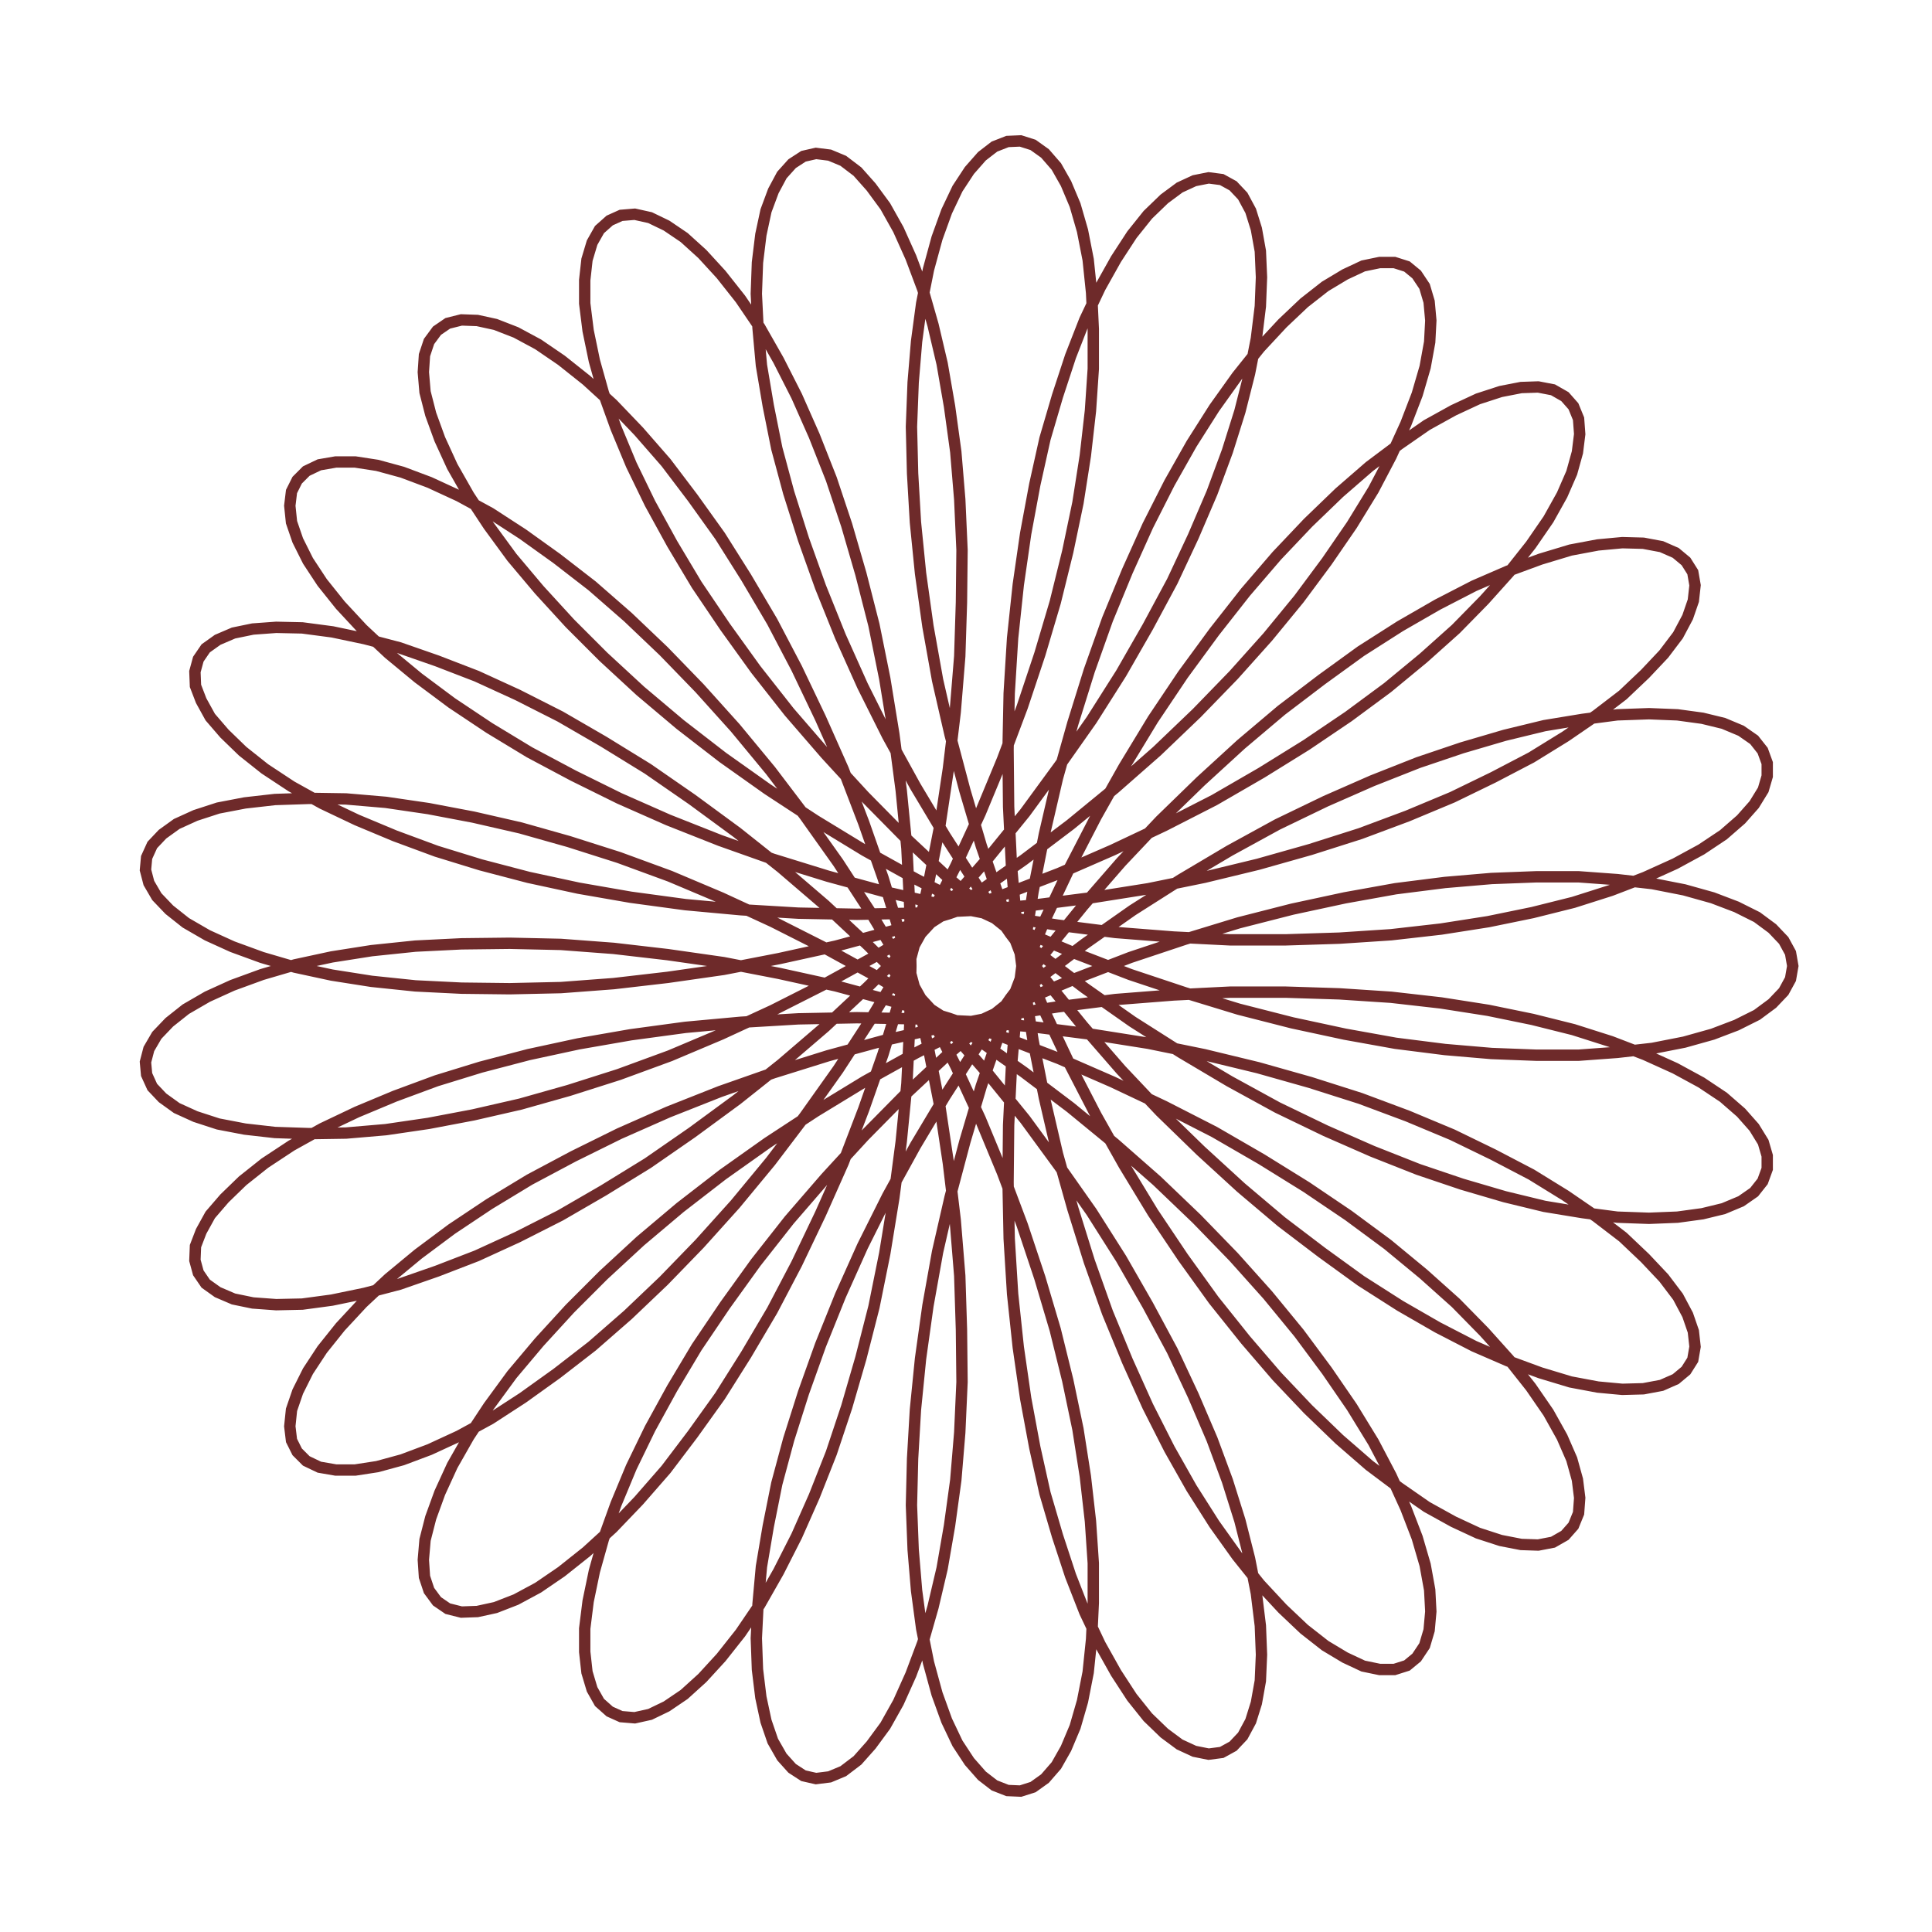
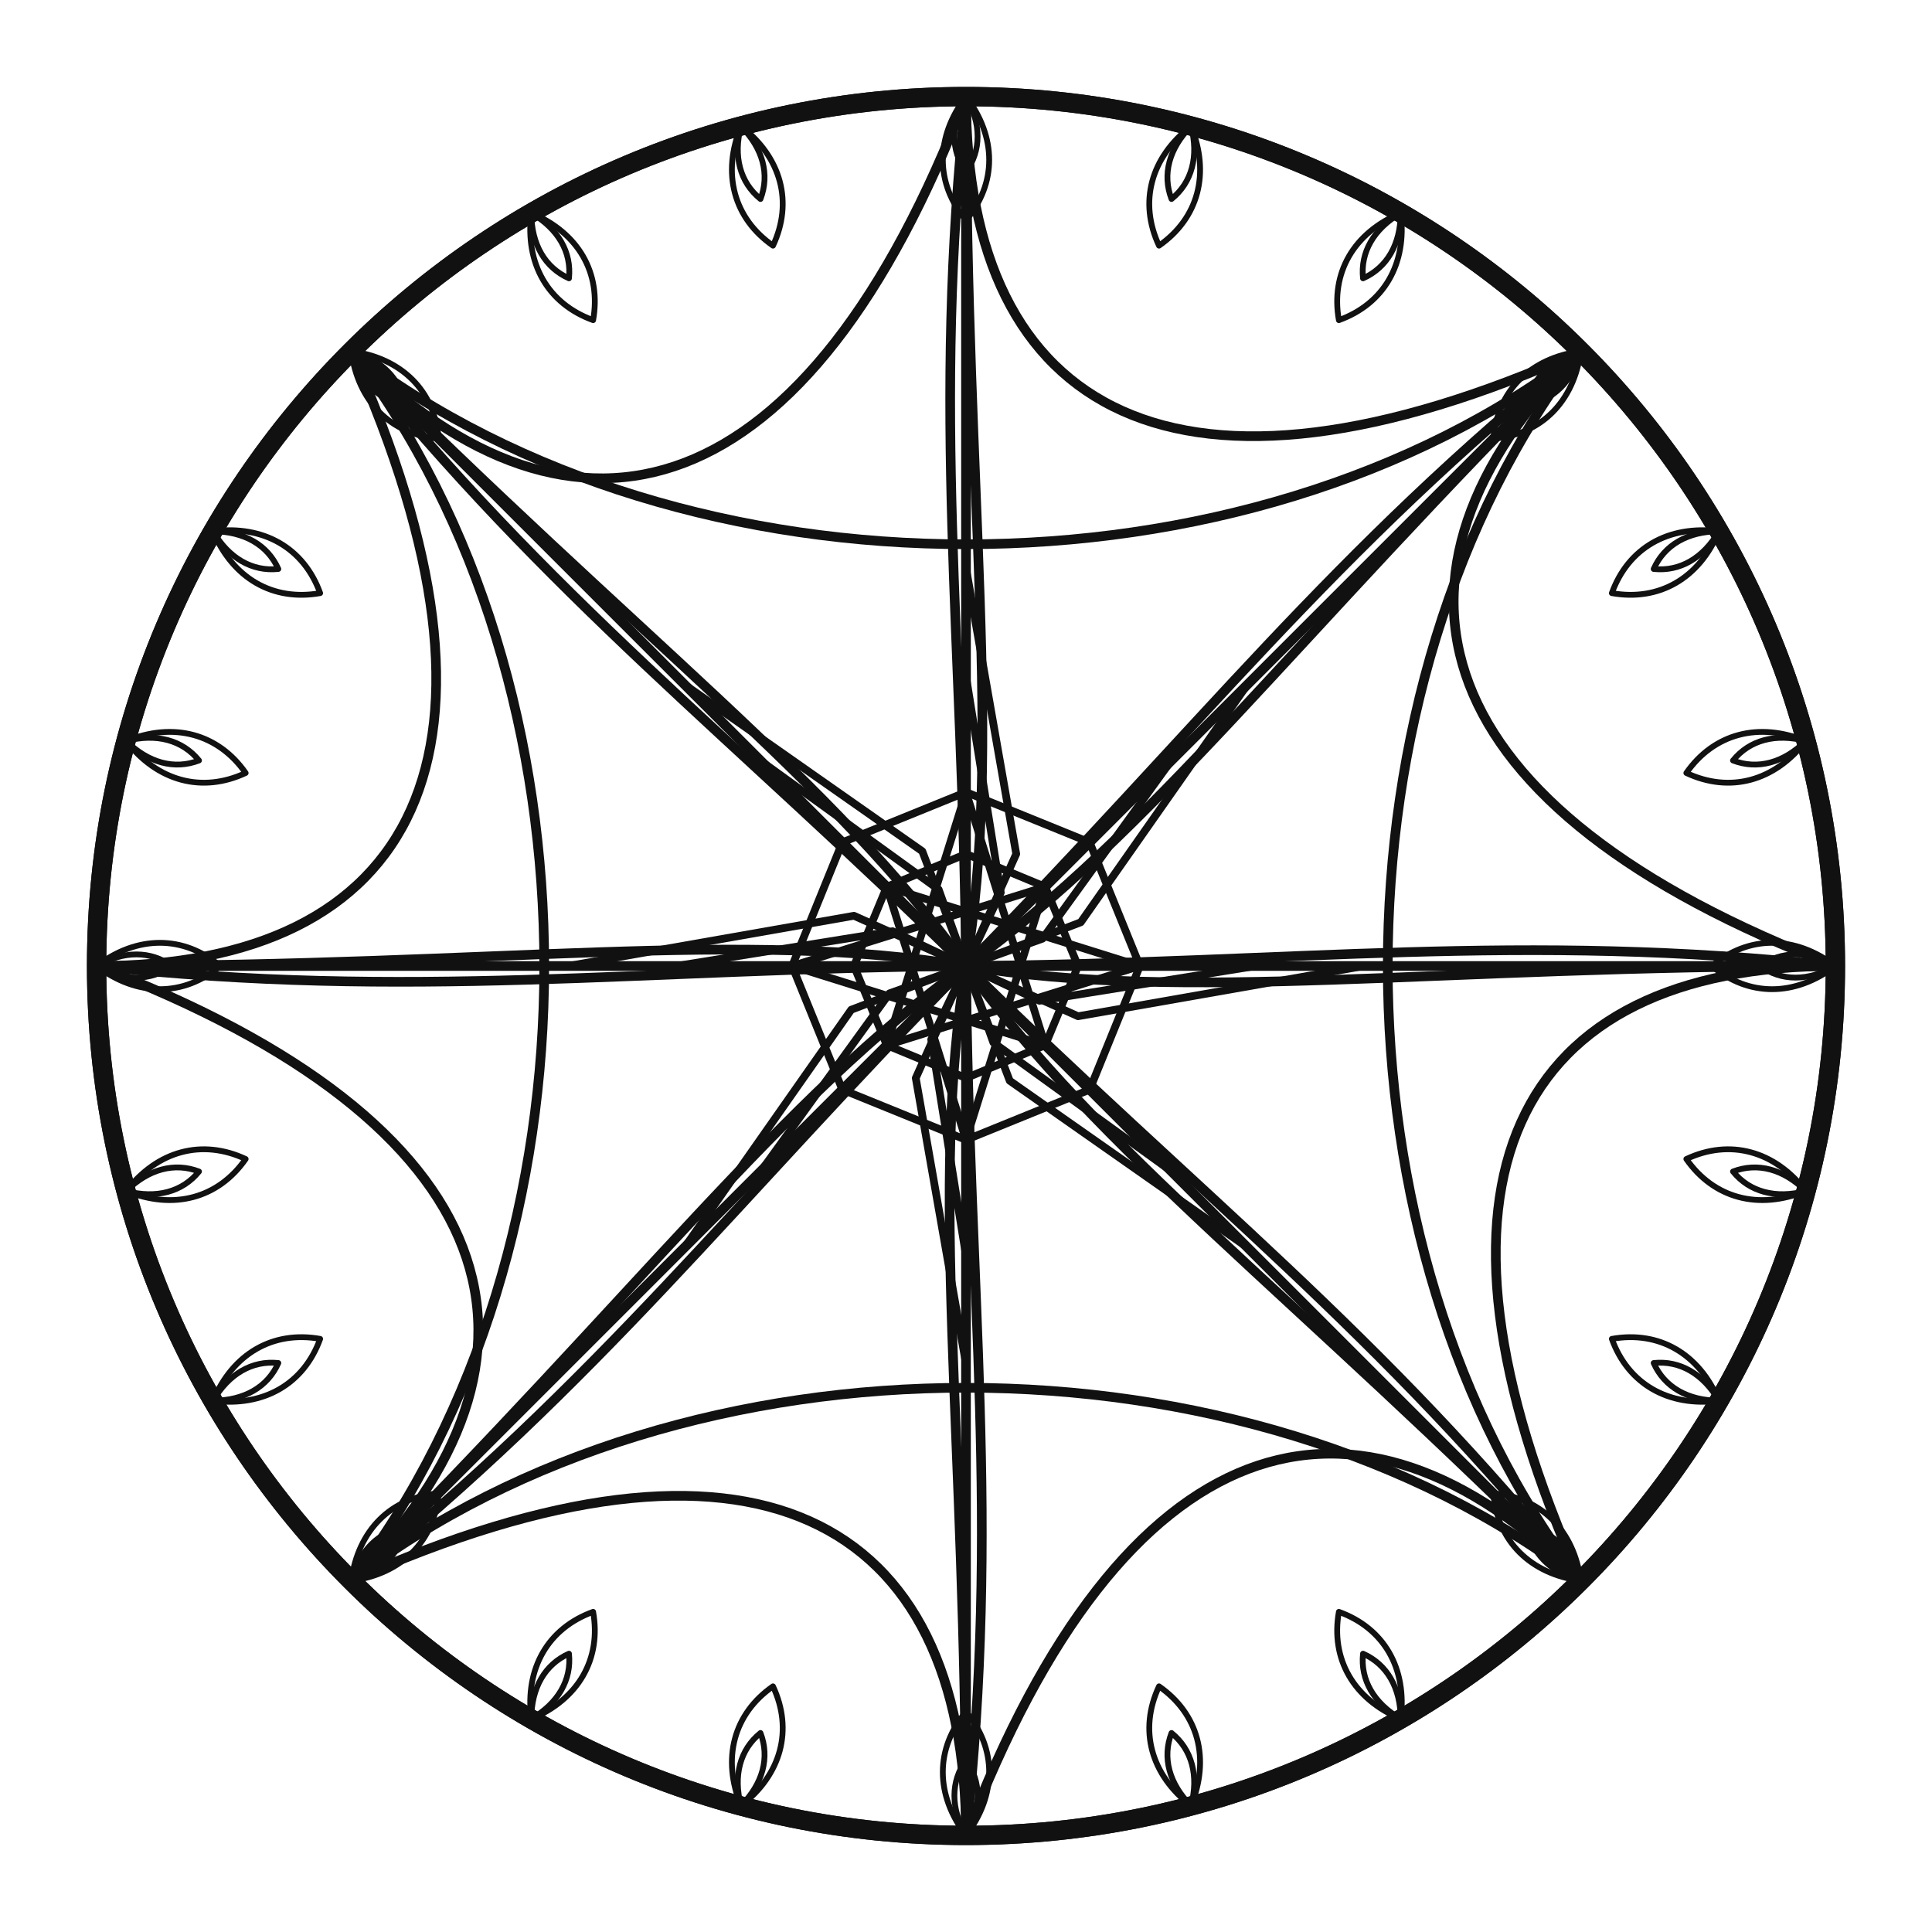
- <svg xmlns="http://www.w3.org/2000/svg" viewBox="0 0 340 340" width="340" height="340">
-   <path d="M315.5,170.0L315.1,167.7L313.9,165.5L311.9,163.4L309.2,161.4L305.6,159.6L301.4,158.0L296.4,156.6L290.8,155.5L284.6,154.8L277.8,154.3L270.4,154.3L262.5,154.6L254.3,155.3L245.6,156.4L236.7,158.0L227.4,160.0L218.0,162.4L208.5,165.3L198.9,168.5L189.3,172.2L179.8,176.2L170.4,180.6L161.2,185.3L152.2,190.3L143.5,195.6L135.1,201.1L127.2,206.7L119.7,212.5L112.7,218.4L106.2,224.4L100.3,230.3L94.9,236.2L90.1,241.9L86.0,247.5L82.5,252.8L79.6,257.9L77.4,262.7L75.8,267.1L74.8,271.0L74.5,274.5L74.7,277.5L75.5,279.9L76.9,281.8L78.8,283.1L81.2,283.7L84.0,283.6L87.2,282.9L90.8,281.5L94.7,279.4L98.8,276.6L103.2,273.1L107.8,268.9L112.4,264.1L117.2,258.6L121.9,252.4L126.7,245.7L131.3,238.4L135.9,230.6L140.2,222.4L144.4,213.6L148.4,204.6L152.0,195.2L155.4,185.5L158.4,175.6L161.1,165.6L163.4,155.5L165.4,145.3L166.9,135.3L168.1,125.3L168.9,115.5L169.2,106.0L169.3,96.8L168.9,87.9L168.2,79.5L167.1,71.5L165.8,64.0L164.2,57.2L162.4,50.9L160.3,45.3L158.1,40.4L155.8,36.3L153.3,32.9L150.9,30.2L148.4,28.3L146.0,27.3L143.6,27.0L141.4,27.5L139.4,28.8L137.6,30.8L136.1,33.6L134.8,37.1L133.9,41.3L133.3,46.2L133.1,51.7L133.4,57.7L134.0,64.3L135.2,71.4L136.7,78.9L138.8,86.7L141.4,94.9L144.4,103.3L147.9,112.0L151.8,120.7L156.2,129.5L161.1,138.4L166.3,147.1L171.9,155.8L177.8,164.3L184.1,172.6L190.6,180.6L197.3,188.3L204.2,195.6L211.3,202.5L218.4,209.0L225.5,215.0L232.6,220.4L239.5,225.4L246.4,229.8L253.0,233.6L259.4,236.9L265.4,239.5L271.1,241.6L276.4,243.2L281.2,244.1L285.5,244.5L289.2,244.4L292.4,243.8L294.9,242.7L296.7,241.2L297.9,239.3L298.3,237.0L298.0,234.3L297.0,231.4L295.3,228.2L292.8,224.9L289.5,221.4L285.6,217.7L280.9,214.1L275.5,210.4L269.5,206.7L262.8,203.2L255.6,199.7L247.7,196.4L239.4,193.3L230.6,190.5L221.4,187.9L211.9,185.6L202.1,183.6L192.0,182.0L181.8,180.7L171.5,179.8L161.1,179.3L150.8,179.1L140.5,179.3L130.4,179.9L120.6,180.8L111.0,182.1L101.8,183.7L93.0,185.6L84.6,187.8L76.8,190.2L69.5,192.9L62.8,195.7L56.7,198.6L51.3,201.6L46.6,204.7L42.7,207.8L39.5,210.9L37.0,213.8L35.4,216.7L34.4,219.3L34.3,221.8L34.9,224.0L36.2,225.9L38.3,227.4L41.1,228.6L44.5,229.3L48.6,229.6L53.2,229.5L58.4,228.8L64.2,227.6L70.3,226.0L76.9,223.7L83.9,221.0L91.1,217.7L98.6,213.9L106.2,209.5L114.0,204.7L121.8,199.3L129.7,193.5L137.5,187.3L145.2,180.7L152.7,173.7L160.1,166.4L167.1,158.8L173.9,151.0L180.4,143.0L186.4,134.8L192.1,126.7L197.3,118.5L202.0,110.3L206.3,102.3L210.0,94.4L213.3,86.7L216.0,79.4L218.2,72.4L219.9,65.7L221.1,59.6L221.8,53.9L222.0,48.8L221.8,44.2L221.1,40.3L220.1,37.1L218.7,34.5L217.0,32.7L215.0,31.6L212.7,31.3L210.2,31.8L207.6,33.0L204.9,35.0L202.0,37.8L199.2,41.3L196.4,45.6L193.6,50.6L190.9,56.3L188.4,62.7L186.1,69.7L183.9,77.2L182.1,85.3L180.5,93.9L179.2,102.9L178.2,112.3L177.6,122.0L177.4,131.9L177.5,142.0L178.0,152.3L178.9,162.6L180.2,172.9L181.8,183.1L183.8,193.2L186.1,203.1L188.8,212.7L191.7,222.0L194.9,231.0L198.4,239.5L202.0,247.5L205.8,255.0L209.7,261.9L213.7,268.2L217.7,273.8L221.7,278.8L225.7,283.1L229.5,286.7L233.2,289.6L236.7,291.7L239.9,293.2L242.8,293.8L245.4,293.8L247.6,293.1L249.3,291.7L250.7,289.6L251.5,286.9L251.8,283.6L251.6,279.8L250.8,275.4L249.4,270.6L247.4,265.4L244.8,259.7L241.7,253.8L237.9,247.6L233.5,241.2L228.6,234.6L223.1,227.9L217.1,221.2L210.6,214.5L203.6,207.8L196.2,201.3L188.4,194.9L180.2,188.7L171.7,182.7L163.0,177.1L154.2,171.8L145.1,166.8L136.0,162.2L126.9,158.0L117.9,154.2L108.9,150.9L100.1,148.1L91.6,145.7L83.3,143.8L75.4,142.3L67.9,141.2L60.9,140.6L54.4,140.5L48.4,140.7L43.1,141.3L38.4,142.2L34.4,143.5L31.1,145.0L28.6,146.8L26.8,148.7L25.8,150.9L25.6,153.1L26.2,155.4L27.6,157.8L29.8,160.1L32.7,162.4L36.5,164.6L40.9,166.6L46.1,168.5L51.9,170.2L58.4,171.6L65.4,172.7L73.1,173.5L81.2,173.9L89.7,174.0L98.7,173.8L108.0,173.1L117.5,172.0L127.3,170.6L137.1,168.7L147.1,166.5L157.1,163.8L167.0,160.8L176.8,157.4L186.4,153.7L195.8,149.6L204.9,145.3L213.7,140.8L222.0,136.0L229.9,131.1L237.3,126.1L244.2,121.0L250.5,115.8L256.2,110.7L261.2,105.6L265.6,100.7L269.4,95.9L272.5,91.4L274.9,87.1L276.6,83.2L277.6,79.6L278.0,76.4L277.8,73.7L276.9,71.5L275.4,69.8L273.3,68.6L270.7,68.1L267.7,68.2L264.1,68.9L260.1,70.2L255.8,72.2L251.1,74.8L246.2,78.2L241.0,82.1L235.7,86.7L230.2,92.0L224.7,97.8L219.2,104.2L213.7,111.2L208.2,118.7L202.9,126.6L197.8,135.0L192.9,143.7L188.2,152.8L183.8,162.1L179.8,171.6L176.1,181.3L172.7,191.1L169.8,200.9L167.2,210.7L165.0,220.3L163.3,229.8L162.0,239.1L161.1,248.1L160.6,256.7L160.4,264.9L160.7,272.7L161.3,279.9L162.2,286.6L163.4,292.6L164.9,298.1L166.6,302.8L168.5,306.8L170.6,310.0L172.8,312.5L175.0,314.2L177.3,315.1L179.6,315.2L181.8,314.5L183.9,313.0L185.9,310.7L187.6,307.7L189.2,303.9L190.5,299.4L191.5,294.3L192.1,288.5L192.4,282.1L192.4,275.1L191.9,267.7L191.0,259.8L189.7,251.5L187.9,242.9L185.7,234.0L183.0,224.9L179.9,215.6L176.4,206.3L172.5,196.9L168.2,187.6L163.5,178.3L158.4,169.2L153.1,160.4L147.5,151.8L141.6,143.5L135.6,135.6L129.4,128.1L123.1,121.1L116.8,114.6L110.5,108.6L104.2,103.1L98.0,98.3L92.0,94.0L86.3,90.3L80.8,87.3L75.6,84.9L70.8,83.1L66.4,81.9L62.5,81.3L59.1,81.3L56.2,81.8L53.9,82.9L52.3,84.5L51.3,86.5L51.0,89.0L51.3,91.9L52.4,95.1L54.2,98.7L56.7,102.5L59.9,106.5L63.8,110.7L68.4,115.0L73.6,119.3L79.5,123.7L86.1,128.1L93.2,132.4L100.9,136.5L109.0,140.5L117.6,144.3L126.7,147.9L136.0,151.2L145.7,154.2L155.6,156.9L165.7,159.2L175.9,161.2L186.1,162.8L196.3,164.1L206.5,164.9L216.5,165.4L226.2,165.4L235.7,165.1L244.8,164.5L253.6,163.5L261.9,162.2L269.7,160.6L276.9,158.8L283.5,156.7L289.5,154.4L294.8,152.0L299.4,149.5L303.3,146.9L306.4,144.2L308.7,141.6L310.3,139.0L311.0,136.6L311.0,134.3L310.2,132.1L308.7,130.2L306.4,128.6L303.3,127.3L299.6,126.4L295.2,125.8L290.2,125.6L284.6,125.8L278.5,126.6L271.8,127.7L264.8,129.4L257.3,131.6L249.6,134.2L241.5,137.4L233.3,141.0L224.8,145.1L216.4,149.7L207.8,154.8L199.3,160.2L190.9,166.1L182.7,172.3L174.6,178.8L166.8,185.6L159.2,192.7L152.1,199.9L145.3,207.3L138.9,214.7L133.0,222.2L127.6,229.7L122.6,237.1L118.3,244.3L114.4,251.4L111.1,258.2L108.4,264.7L106.2,270.8L104.6,276.5L103.5,281.8L102.9,286.6L102.9,290.7L103.3,294.3L104.2,297.3L105.5,299.6L107.3,301.2L109.3,302.1L111.7,302.3L114.4,301.7L117.3,300.3L120.4,298.2L123.6,295.3L126.9,291.7L130.3,287.4L133.7,282.4L137.0,276.6L140.2,270.3L143.3,263.3L146.3,255.7L149.0,247.6L151.5,239.0L153.8,230.0L155.7,220.6L157.3,210.8L158.6,200.9L159.6,190.7L160.1,180.4L160.3,170.0L160.1,159.6L159.6,149.3L158.6,139.1L157.3,129.2L155.7,119.4L153.8,110.0L151.5,101.0L149.0,92.4L146.3,84.3L143.3,76.7L140.2,69.7L137.0,63.4L133.7,57.6L130.3,52.6L126.9,48.3L123.6,44.7L120.4,41.8L117.3,39.7L114.4,38.3L111.7,37.7L109.3,37.9L107.3,38.8L105.5,40.4L104.2,42.7L103.3,45.7L102.9,49.3L102.9,53.4L103.5,58.2L104.6,63.5L106.2,69.2L108.4,75.3L111.1,81.8L114.4,88.6L118.3,95.7L122.6,102.9L127.6,110.3L133.0,117.8L138.9,125.3L145.3,132.7L152.1,140.1L159.2,147.3L166.8,154.4L174.6,161.2L182.7,167.7L190.9,173.9L199.3,179.8L207.8,185.2L216.4,190.3L224.8,194.9L233.3,199.0L241.5,202.6L249.6,205.8L257.3,208.4L264.8,210.6L271.8,212.3L278.5,213.4L284.6,214.2L290.2,214.4L295.2,214.2L299.6,213.6L303.3,212.7L306.4,211.4L308.7,209.8L310.2,207.9L311.0,205.7L311.0,203.4L310.3,201.0L308.7,198.4L306.4,195.8L303.3,193.1L299.4,190.5L294.8,188.0L289.5,185.6L283.5,183.3L276.9,181.2L269.7,179.4L261.9,177.8L253.6,176.5L244.8,175.5L235.7,174.9L226.2,174.6L216.5,174.6L206.5,175.1L196.3,175.9L186.1,177.2L175.9,178.8L165.7,180.8L155.6,183.1L145.7,185.8L136.1,188.8L126.7,192.1L117.6,195.7L109.0,199.5L100.9,203.5L93.2,207.6L86.1,211.9L79.5,216.3L73.6,220.7L68.4,225.0L63.8,229.3L59.9,233.5L56.7,237.5L54.2,241.3L52.4,244.9L51.3,248.1L51.0,251.0L51.3,253.5L52.3,255.5L53.9,257.1L56.2,258.2L59.1,258.7L62.5,258.7L66.4,258.1L70.8,256.9L75.6,255.1L80.8,252.7L86.3,249.7L92.0,246.0L98.0,241.7L104.2,236.9L110.5,231.4L116.8,225.4L123.1,218.9L129.4,211.9L135.6,204.4L141.6,196.5L147.5,188.2L153.1,179.6L158.4,170.8L163.5,161.7L168.2,152.4L172.5,143.1L176.4,133.7L179.9,124.4L183.0,115.1L185.7,106.0L187.9,97.1L189.7,88.5L191.0,80.2L191.9,72.3L192.4,64.9L192.4,57.9L192.1,51.5L191.5,45.7L190.5,40.6L189.2,36.1L187.6,32.3L185.9,29.3L183.9,27.0L181.8,25.5L179.6,24.8L177.3,24.9L175.0,25.8L172.8,27.5L170.6,30.0L168.5,33.2L166.6,37.2L164.9,41.9L163.4,47.4L162.2,53.4L161.3,60.1L160.7,67.3L160.4,75.1L160.6,83.3L161.1,91.9L162.0,100.9L163.3,110.2L165.0,119.7L167.2,129.3L169.8,139.1L172.7,148.9L176.1,158.7L179.8,168.4L183.8,177.9L188.2,187.2L192.9,196.3L197.8,205.0L202.9,213.4L208.2,221.3L213.6,228.8L219.2,235.8L224.7,242.2L230.2,248.0L235.7,253.3L241.0,257.9L246.2,261.8L251.1,265.2L255.8,267.8L260.1,269.8L264.1,271.1L267.7,271.8L270.7,271.9L273.3,271.4L275.4,270.2L276.9,268.5L277.8,266.3L278.0,263.6L277.6,260.4L276.6,256.8L274.9,252.9L272.5,248.6L269.4,244.1L265.6,239.3L261.2,234.4L256.2,229.3L250.5,224.2L244.2,219.0L237.3,213.9L229.9,208.9L222.0,204.0L213.7,199.2L204.9,194.7L195.8,190.4L186.4,186.3L176.8,182.6L167.0,179.2L157.1,176.2L147.1,173.5L137.1,171.3L127.3,169.4L117.5,168.0L108.0,166.9L98.7,166.2L89.7,166.0L81.2,166.1L73.1,166.5L65.4,167.3L58.4,168.4L51.9,169.8L46.1,171.5L40.9,173.4L36.5,175.4L32.7,177.6L29.8,179.9L27.6,182.2L26.2,184.6L25.6,186.9L25.8,189.1L26.8,191.3L28.6,193.2L31.1,195.0L34.4,196.5L38.4,197.8L43.1,198.7L48.4,199.3L54.4,199.5L60.9,199.4L67.9,198.8L75.4,197.7L83.3,196.2L91.6,194.3L100.1,191.9L108.9,189.1L117.9,185.8L126.9,182.0L136.0,177.8L145.1,173.2L154.2,168.2L163.0,162.9L171.7,157.3L180.2,151.3L188.4,145.1L196.2,138.7L203.6,132.2L210.6,125.5L217.1,118.8L223.1,112.1L228.6,105.4L233.5,98.8L237.9,92.4L241.7,86.2L244.8,80.3L247.4,74.6L249.4,69.4L250.8,64.6L251.6,60.2L251.8,56.4L251.5,53.1L250.7,50.4L249.3,48.3L247.6,46.9L245.4,46.2L242.8,46.2L239.9,46.8L236.7,48.3L233.2,50.4L229.5,53.3L225.7,56.9L221.7,61.2L217.7,66.2L213.7,71.8L209.7,78.1L205.8,85.0L202.0,92.5L198.4,100.5L194.9,109.0L191.7,118.0L188.8,127.3L186.1,136.9L183.8,146.8L181.8,156.9L180.2,167.1L178.9,177.4L178.0,187.7L177.5,198.0L177.4,208.1L177.6,218.0L178.2,227.7L179.2,237.1L180.5,246.1L182.1,254.7L183.9,262.8L186.1,270.3L188.4,277.3L190.9,283.7L193.6,289.4L196.4,294.4L199.2,298.7L202.0,302.2L204.9,305.0L207.6,307.0L210.2,308.2L212.7,308.7L215.0,308.4L217.0,307.3L218.7,305.5L220.1,302.9L221.1,299.7L221.8,295.8L222.0,291.2L221.8,286.1L221.1,280.4L219.9,274.3L218.2,267.6L216.0,260.6L213.3,253.3L210.0,245.6L206.3,237.7L202.0,229.7L197.3,221.5L192.1,213.3L186.4,205.2L180.4,197.0L173.9,189.0L167.1,181.2L160.1,173.6L152.7,166.3L145.2,159.3L137.5,152.7L129.7,146.5L121.8,140.7L114.0,135.3L106.2,130.5L98.6,126.1L91.1,122.3L83.9,119.0L76.9,116.3L70.3,114.0L64.2,112.4L58.5,111.2L53.2,110.5L48.6,110.4L44.5,110.7L41.1,111.4L38.3,112.6L36.2,114.1L34.9,116.0L34.3,118.2L34.4,120.7L35.4,123.3L37.0,126.2L39.5,129.1L42.7,132.2L46.6,135.3L51.3,138.4L56.7,141.4L62.8,144.3L69.5,147.1L76.8,149.8L84.6,152.2L93.0,154.4L101.8,156.3L111.0,157.9L120.6,159.2L130.4,160.1L140.5,160.7L150.8,160.9L161.1,160.7L171.5,160.2L181.8,159.3L192.0,158.0L202.1,156.4L211.9,154.4L221.4,152.1L230.6,149.5L239.4,146.7L247.7,143.6L255.6,140.3L262.8,136.8L269.5,133.3L275.5,129.6L280.9,125.9L285.6,122.3L289.5,118.6L292.8,115.1L295.3,111.8L297.0,108.6L298.0,105.7L298.3,103.0L297.9,100.7L296.7,98.8L294.9,97.3L292.4,96.2L289.2,95.6L285.5,95.5L281.2,95.9L276.4,96.8L271.1,98.4L265.4,100.5L259.4,103.1L253.0,106.4L246.4,110.2L239.5,114.6L232.6,119.6L225.5,125.0L218.4,131.0L211.3,137.5L204.2,144.4L197.3,151.7L190.6,159.4L184.1,167.4L177.8,175.7L171.9,184.2L166.3,192.9L161.1,201.6L156.2,210.5L151.8,219.3L147.9,228.0L144.4,236.7L141.4,245.1L138.8,253.3L136.7,261.1L135.2,268.6L134.0,275.7L133.4,282.3L133.1,288.3L133.3,293.8L133.9,298.7L134.8,302.9L136.0,306.4L137.6,309.2L139.4,311.2L141.4,312.5L143.6,313.0L146.0,312.7L148.4,311.7L150.9,309.8L153.3,307.1L155.8,303.7L158.1,299.6L160.3,294.7L162.4,289.1L164.2,282.8L165.8,276.0L167.1,268.5L168.2,260.5L168.9,252.1L169.3,243.2L169.2,234.0L168.9,224.5L168.1,214.7L166.9,204.7L165.4,194.7L163.4,184.5L161.1,174.4L158.4,164.4L155.4,154.5L152.0,144.8L148.4,135.4L144.4,126.4L140.2,117.6L135.9,109.4L131.3,101.6L126.7,94.3L121.9,87.6L117.2,81.4L112.4,75.9L107.8,71.1L103.2,66.9L98.8,63.4L94.7,60.6L90.8,58.5L87.2,57.1L84.0,56.4L81.2,56.3L78.8,56.9L76.9,58.2L75.5,60.1L74.7,62.5L74.5,65.5L74.8,69.0L75.8,72.9L77.4,77.3L79.6,82.1L82.5,87.2L86.0,92.5L90.1,98.1L94.9,103.8L100.3,109.7L106.2,115.6L112.7,121.6L119.7,127.5L127.2,133.3L135.1,138.9L143.5,144.4L152.2,149.7L161.2,154.7L170.4,159.4L179.8,163.8L189.3,167.8L198.9,171.5L208.5,174.7L218.0,177.6L227.4,180.0L236.7,182.0L245.6,183.6L254.3,184.7L262.5,185.4L270.4,185.7L277.8,185.7L284.6,185.2L290.8,184.5L296.4,183.4L301.4,182.0L305.6,180.4L309.2,178.6L311.9,176.6L313.9,174.5L315.1,172.3L315.5,170.0L315.1,167.7L313.9,165.5L311.9,163.4L309.2,161.4L305.6,159.6L301.4,158.0L296.4,156.6L290.8,155.5L284.6,154.8L277.8,154.3L270.4,154.3L262.5,154.6L254.3,155.3L245.6,156.4L236.7,158.0L227.4,160.0L218.0,162.4L208.5,165.3L198.9,168.5L189.3,172.2L179.8,176.2L170.4,180.6L161.2,185.3L152.2,190.3L143.5,195.6L135.1,201.1L127.2,206.7L119.7,212.5L112.7,218.4L106.2,224.4L100.3,230.3L94.9,236.2L90.1,241.9L86.0,247.5L82.5,252.8L79.6,257.9L77.4,262.7L75.8,267.1L74.8,271.0L74.5,274.5L74.7,277.5L75.5,279.9L76.9,281.8L78.8,283.1L81.2,283.7L84.0,283.6L87.2,282.9L90.8,281.5L94.7,279.4L98.8,276.6L103.2,273.1L107.8,268.9L112.4,264.1L117.2,258.6L121.9,252.4L126.7,245.7L131.3,238.4L135.9,230.6L140.2,222.4L144.4,213.6L148.4,204.6L152.0,195.2L155.4,185.5L158.4,175.6L161.1,165.6L163.4,155.5L165.4,145.3L166.9,135.3L168.1,125.3L168.9,115.5L169.2,106.0L169.3,96.8L168.9,87.9L168.2,79.5L167.1,71.5L165.8,64.0L164.2,57.2L162.4,50.9L160.3,45.3L158.1,40.4L155.8,36.3L153.3,32.9L150.9,30.2L148.4,28.3L146.0,27.3L143.6,27.0L141.4,27.5L139.4,28.8L137.6,30.8L136.1,33.6L134.8,37.1L133.9,41.3L133.3,46.2L133.1,51.7L133.4,57.7L134.0,64.3L135.2,71.4L136.7,78.9L138.8,86.7L141.4,94.9L144.4,103.3L147.9,112.0L151.8,120.7L156.2,129.5L161.1,138.4L166.3,147.1L171.9,155.8L177.8,164.3L184.1,172.6L190.6,180.6L197.3,188.3L204.2,195.6L211.3,202.5L218.4,209.0L225.5,215.0L232.6,220.4L239.5,225.4L246.4,229.8L253.0,233.6L259.4,236.9L265.4,239.5L271.1,241.6L276.4,243.2L281.2,244.1L285.5,244.5L289.2,244.4L292.4,243.8L294.9,242.7L296.7,241.2L297.9,239.3L298.3,237.0L298.0,234.3L297.0,231.4L295.3,228.2L292.8,224.9L289.5,221.4L285.6,217.7L280.9,214.1L275.5,210.4L269.5,206.7L262.8,203.2L255.6,199.7L247.7,196.4L239.4,193.3L230.6,190.5L221.4,187.9L211.9,185.6L202.1,183.6L192.0,182.0L181.8,180.7L171.5,179.8L161.1,179.3L150.8,179.1L140.5,179.3L130.4,179.9L120.6,180.8L111.0,182.1L101.8,183.7L93.0,185.6L84.6,187.8L76.8,190.2L69.5,192.9L62.8,195.7L56.7,198.6L51.3,201.6L46.6,204.7L42.7,207.8L39.5,210.9L37.0,213.8L35.4,216.7L34.4,219.3L34.3,221.8L34.9,224.0L36.2,225.9L38.3,227.4L41.1,228.6L44.5,229.3L48.6,229.6L53.2,229.5L58.4,228.8L64.2,227.6L70.3,226.0L76.9,223.7L83.9,221.0L91.1,217.7L98.6,213.9L106.2,209.5L114.0,204.7L121.8,199.3L129.7,193.5L137.5,187.3L145.2,180.7L152.7,173.7L160.1,166.4L167.1,158.8L173.9,151.0L180.4,143.0L186.4,134.8L192.1,126.7L197.3,118.5L202.0,110.3L206.3,102.3L210.0,94.4L213.3,86.7L216.0,79.4L218.2,72.4L219.9,65.7L221.1,59.6L221.8,53.9L222.0,48.8L221.8,44.2L221.1,40.3L220.1,37.1L218.7,34.5L217.0,32.7L215.0,31.6L212.7,31.3L210.2,31.8L207.6,33.0L204.9,35.0L202.0,37.8L199.2,41.3L196.4,45.6L193.6,50.6L190.9,56.3L188.4,62.7L186.1,69.7L183.9,77.2L182.1,85.3L180.5,93.9L179.2,102.9L178.2,112.3L177.6,122.0L177.4,131.9L177.5,142.0L178.0,152.3L178.9,162.6L180.2,172.9L181.8,183.1L183.8,193.2L186.1,203.1L188.8,212.7L191.7,222.0L194.9,231.0L198.4,239.5L202.0,247.5L205.8,255.0L209.7,261.9L213.7,268.2L217.7,273.8L221.7,278.8L225.7,283.1L229.5,286.7L233.2,289.6L236.7,291.7L239.9,293.2L242.8,293.8L245.4,293.8L247.6,293.1L249.3,291.7L250.7,289.6L251.5,286.9L251.8,283.6L251.6,279.8L250.8,275.4L249.4,270.6L247.4,265.4L244.8,259.7L241.7,253.8L237.9,247.6L233.5,241.2L228.6,234.6L223.1,227.9L217.1,221.2L210.6,214.5L203.6,207.8L196.2,201.3L188.4,194.9L180.2,188.7L171.7,182.7L163.0,177.1L154.2,171.8L145.1,166.8L136.0,162.2L126.9,158.0L117.9,154.2L108.9,150.9L100.1,148.1L91.6,145.7L83.3,143.8L75.4,142.3L67.9,141.2L60.9,140.6L54.4,140.5L48.4,140.7L43.1,141.3L38.4,142.2L34.4,143.5L31.1,145.0L28.6,146.8L26.8,148.7L25.8,150.9L25.6,153.1L26.2,155.4L27.6,157.8L29.8,160.1L32.7,162.4L36.5,164.6L40.9,166.6L46.1,168.5L51.9,170.2L58.4,171.6L65.4,172.7L73.1,173.5L81.2,173.9L89.7,174.0L98.7,173.8L108.0,173.1L117.5,172.0L127.3,170.6L137.1,168.7L147.1,166.5L157.1,163.8L167.0,160.8L176.8,157.4L186.4,153.7L195.8,149.6L204.9,145.3L213.7,140.8L222.0,136.0L229.9,131.1L237.3,126.1L244.2,121.0L250.5,115.8L256.2,110.7L261.2,105.6L265.6,100.7L269.4,95.9L272.5,91.4L274.9,87.1L276.6,83.2L277.6,79.6L278.0,76.4L277.8,73.7L276.9,71.5L275.4,69.8L273.3,68.6L270.7,68.1L267.7,68.2L264.1,68.9L260.1,70.2L255.8,72.2L251.1,74.8L246.2,78.2L241.0,82.1L235.7,86.7L230.2,92.0L224.7,97.8L219.2,104.2L213.7,111.2" fill="none" stroke="#6E2A2A" stroke-width="2" />
+ <svg xmlns="http://www.w3.org/2000/svg" viewBox="0 0 1000 1000" role="img" aria-labelledby="logo-title logo-description">
+   <defs>
+     <clipPath id="disk-clip">
+       <circle cx="500" cy="500" r="450" />
+     </clipPath>
+     <g id="major-sector">
+       <path d="M500 50                C500 215 610 275 818.2 181.8" />
+       <path d="M818.2 181.8                C690 285 620 378 500 500" />
+       <path d="M818.2 181.8                C670 330 595 432 500 500" />
+     </g>
+     <g id="boundary-scallop">
+       <path d="M500 50                C484 71 484 95 500 114                C516 95 516 71 500 50" />
+       <path d="M500 50                C492 64 492 78 500 89                C508 78 508 64 500 50" />
+     </g>
+     <g id="star-point">
+       <path d="M500 500                L500 294                L526 442                Z" />
+       <path d="M500 500                L500 350                L518 462                Z" />
+     </g>
+   </defs>
+   <rect width="1000" height="1000" fill="none" />
+   <g fill="none" stroke="#111111" stroke-width="5" stroke-linecap="round" stroke-linejoin="round">
+     <circle cx="500" cy="500" r="450" stroke-width="10" />
+     <g clip-path="url(#disk-clip)">
+       <path d="M50 500 H950" />
+       <path d="M500 50 V950" />
+       <use href="#major-sector" />
+       <use href="#major-sector" transform="rotate(45 500 500)" />
+       <use href="#major-sector" transform="rotate(90 500 500)" />
+       <use href="#major-sector" transform="rotate(135 500 500)" />
+       <use href="#major-sector" transform="rotate(180 500 500)" />
+       <use href="#major-sector" transform="rotate(225 500 500)" />
+       <use href="#major-sector" transform="rotate(270 500 500)" />
+       <use href="#major-sector" transform="rotate(315 500 500)" />
+       <path d="M181.8 181.8                C355 315 645 315 818.2 181.8" />
+       <path d="M818.2 181.8                C685 355 685 645 818.2 818.2" />
+       <path d="M818.2 818.2                C645 685 355 685 181.8 818.2" />
+       <path d="M181.8 818.2                C315 645 315 355 181.8 181.8" />
+       <path d="M181.8 181.8 L500 500 L818.2 818.2" />
+       <path d="M818.2 181.8 L500 500 L181.8 818.2" />
+       <g stroke-width="4">
+         <use href="#star-point" />
+         <use href="#star-point" transform="rotate(45 500 500)" />
+         <use href="#star-point" transform="rotate(90 500 500)" />
+         <use href="#star-point" transform="rotate(135 500 500)" />
+         <use href="#star-point" transform="rotate(180 500 500)" />
+         <use href="#star-point" transform="rotate(225 500 500)" />
+         <use href="#star-point" transform="rotate(270 500 500)" />
+         <use href="#star-point" transform="rotate(315 500 500)" />
+         <path d="M500 410                  L564 436                  L590 500                  L564 564                  L500 590                  L436 564                  L410 500                  L436 436                  Z" />
+         <path d="M500 442                  L541 459                  L558 500                  L541 541                  L500 558                  L459 541                  L442 500                  L459 459                  Z" />
+         <path d="M500 410 L541 541 L410 500 L541 459                  L500 590 L459 459 L590 500 L459 541 Z" />
+       </g>
+       <g stroke-width="3">
+         <use href="#boundary-scallop" />
+         <use href="#boundary-scallop" transform="rotate(15 500 500)" />
+         <use href="#boundary-scallop" transform="rotate(30 500 500)" />
+         <use href="#boundary-scallop" transform="rotate(45 500 500)" />
+         <use href="#boundary-scallop" transform="rotate(60 500 500)" />
+         <use href="#boundary-scallop" transform="rotate(75 500 500)" />
+         <use href="#boundary-scallop" transform="rotate(90 500 500)" />
+         <use href="#boundary-scallop" transform="rotate(105 500 500)" />
+         <use href="#boundary-scallop" transform="rotate(120 500 500)" />
+         <use href="#boundary-scallop" transform="rotate(135 500 500)" />
+         <use href="#boundary-scallop" transform="rotate(150 500 500)" />
+         <use href="#boundary-scallop" transform="rotate(165 500 500)" />
+         <use href="#boundary-scallop" transform="rotate(180 500 500)" />
+         <use href="#boundary-scallop" transform="rotate(195 500 500)" />
+         <use href="#boundary-scallop" transform="rotate(210 500 500)" />
+         <use href="#boundary-scallop" transform="rotate(225 500 500)" />
+         <use href="#boundary-scallop" transform="rotate(240 500 500)" />
+         <use href="#boundary-scallop" transform="rotate(255 500 500)" />
+         <use href="#boundary-scallop" transform="rotate(270 500 500)" />
+         <use href="#boundary-scallop" transform="rotate(285 500 500)" />
+         <use href="#boundary-scallop" transform="rotate(300 500 500)" />
+         <use href="#boundary-scallop" transform="rotate(315 500 500)" />
+         <use href="#boundary-scallop" transform="rotate(330 500 500)" />
+         <use href="#boundary-scallop" transform="rotate(345 500 500)" />
+       </g>
+     </g>
+     <circle cx="500" cy="500" r="450" stroke-width="10" />
+   </g>
</svg>
